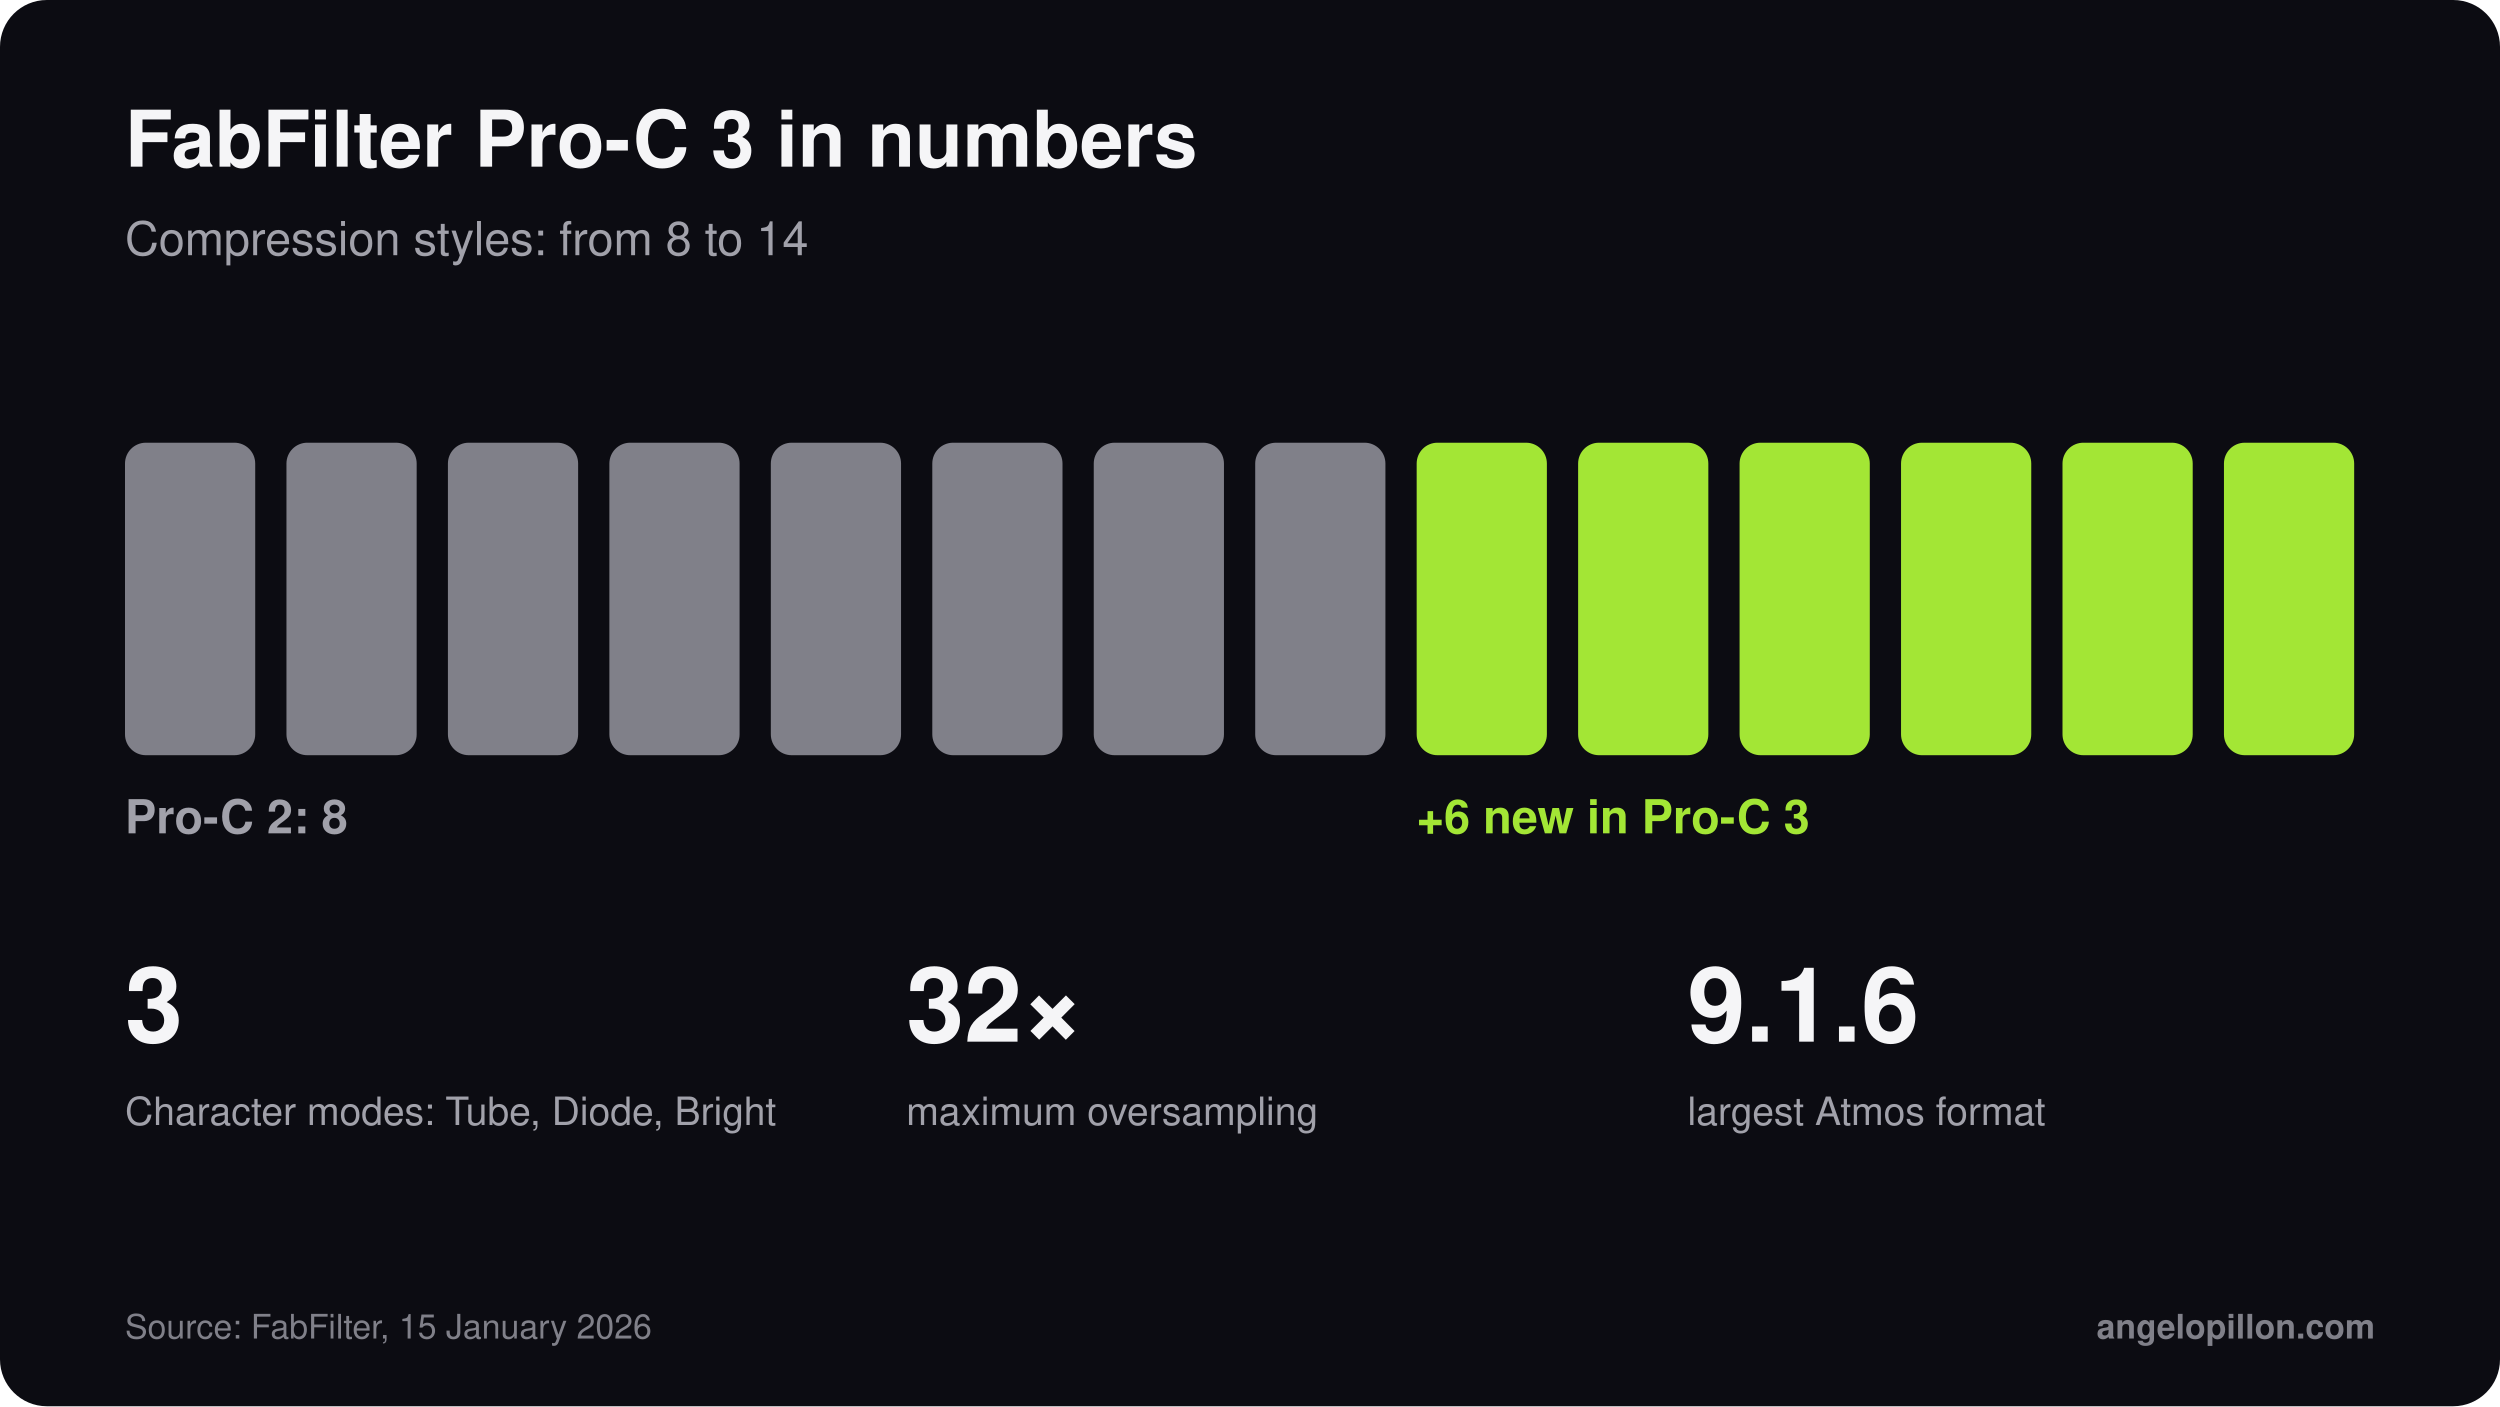
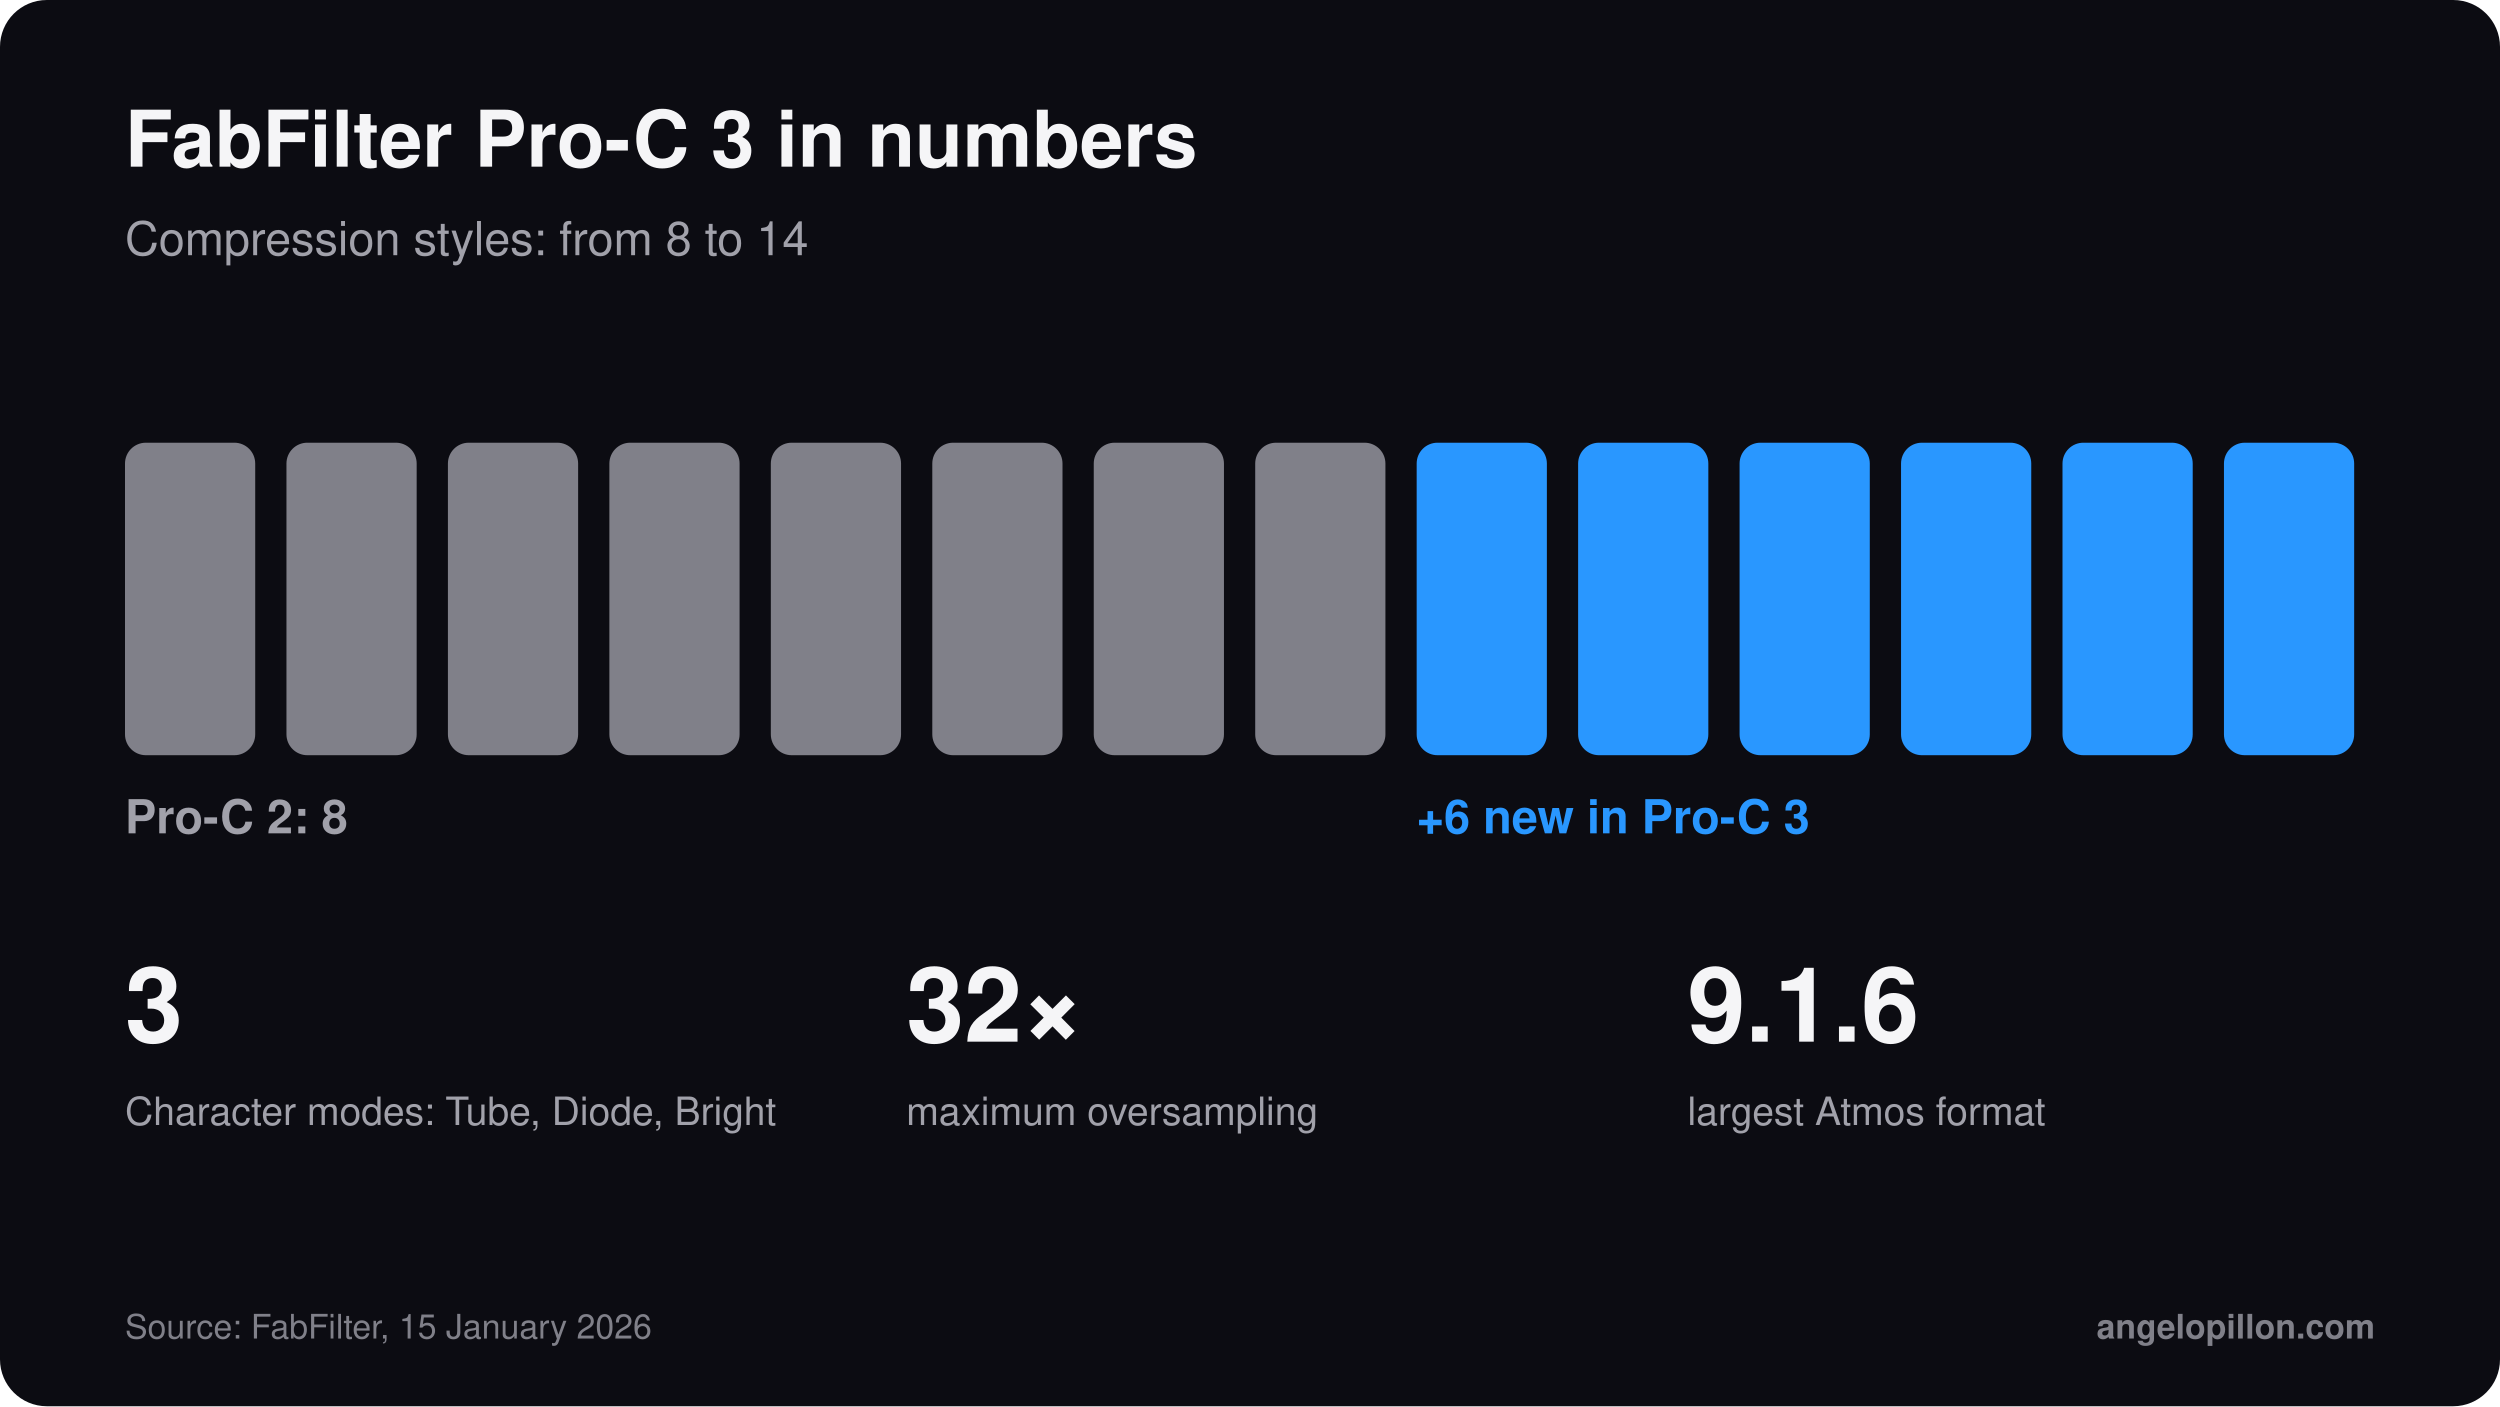
<svg xmlns="http://www.w3.org/2000/svg" viewBox="0 0 960 540" width="960" height="540" font-family="Helvetica Neue, Helvetica, Arial, sans-serif" role="img">
  <rect x="0" y="0" width="960" height="540" rx="18" fill="#0C0C12" />
  <text x="48" y="64" font-size="30" font-weight="750" fill="#F5F5F7" text-anchor="start">FabFilter Pro-C 3 in numbers</text>
  <text x="48" y="98" font-size="18" font-weight="450" fill="#A1A1AA" text-anchor="start">Compression styles: from 8 to 14</text>
  <rect x="48" y="170" width="50" height="120" rx="8" fill="#808089" />
  <rect x="110" y="170" width="50" height="120" rx="8" fill="#808089" />
  <rect x="172" y="170" width="50" height="120" rx="8" fill="#808089" />
  <rect x="234" y="170" width="50" height="120" rx="8" fill="#808089" />
  <rect x="296" y="170" width="50" height="120" rx="8" fill="#808089" />
  <rect x="358" y="170" width="50" height="120" rx="8" fill="#808089" />
  <rect x="420" y="170" width="50" height="120" rx="8" fill="#808089" />
  <rect x="482" y="170" width="50" height="120" rx="8" fill="#808089" />
-   <rect x="544" y="170" width="50" height="120" rx="8" fill="#A3E635" />
-   <rect x="606" y="170" width="50" height="120" rx="8" fill="#A3E635" />
-   <rect x="668" y="170" width="50" height="120" rx="8" fill="#A3E635" />
-   <rect x="730" y="170" width="50" height="120" rx="8" fill="#A3E635" />
-   <rect x="792" y="170" width="50" height="120" rx="8" fill="#A3E635" />
-   <rect x="854" y="170" width="50" height="120" rx="8" fill="#A3E635" />
+   <rect x="544" y="170" width="50" height="120" rx="8" fill="#2997FF" />
+   <rect x="606" y="170" width="50" height="120" rx="8" fill="#2997FF" />
+   <rect x="668" y="170" width="50" height="120" rx="8" fill="#2997FF" />
+   <rect x="730" y="170" width="50" height="120" rx="8" fill="#2997FF" />
+   <rect x="792" y="170" width="50" height="120" rx="8" fill="#2997FF" />
+   <rect x="854" y="170" width="50" height="120" rx="8" fill="#2997FF" />
  <text x="48" y="320" font-size="18" font-weight="650" fill="#A1A1AA" text-anchor="start">Pro-C 2: 8</text>
-   <text x="544" y="320" font-size="18" font-weight="700" fill="#A3E635" text-anchor="start">+6 new in Pro-C 3</text>
+   <text x="544" y="320" font-size="18" font-weight="700" fill="#2997FF" text-anchor="start">+6 new in Pro-C 3</text>
  <text x="48" y="400" font-size="40" font-weight="800" fill="#F5F5F7" text-anchor="start">3</text>
  <text x="48" y="432" font-size="15" font-weight="500" fill="#A1A1AA" text-anchor="start">Character modes: Tube, Diode, Bright</text>
  <text x="348" y="400" font-size="40" font-weight="800" fill="#F5F5F7" text-anchor="start">32×</text>
  <text x="348" y="432" font-size="15" font-weight="500" fill="#A1A1AA" text-anchor="start">maximum oversampling</text>
  <text x="648" y="400" font-size="40" font-weight="800" fill="#F5F5F7" text-anchor="start">9.1.6</text>
  <text x="648" y="432" font-size="15" font-weight="500" fill="#A1A1AA" text-anchor="start">largest Atmos format</text>
  <text x="48" y="514" font-size="13" font-weight="450" fill="#808089" text-anchor="start">Source: FabFilter, 15 January 2026</text>
  <text x="912" y="514" font-size="13" font-weight="600" fill="#808089" text-anchor="end">angelopillon.com</text>
</svg>
